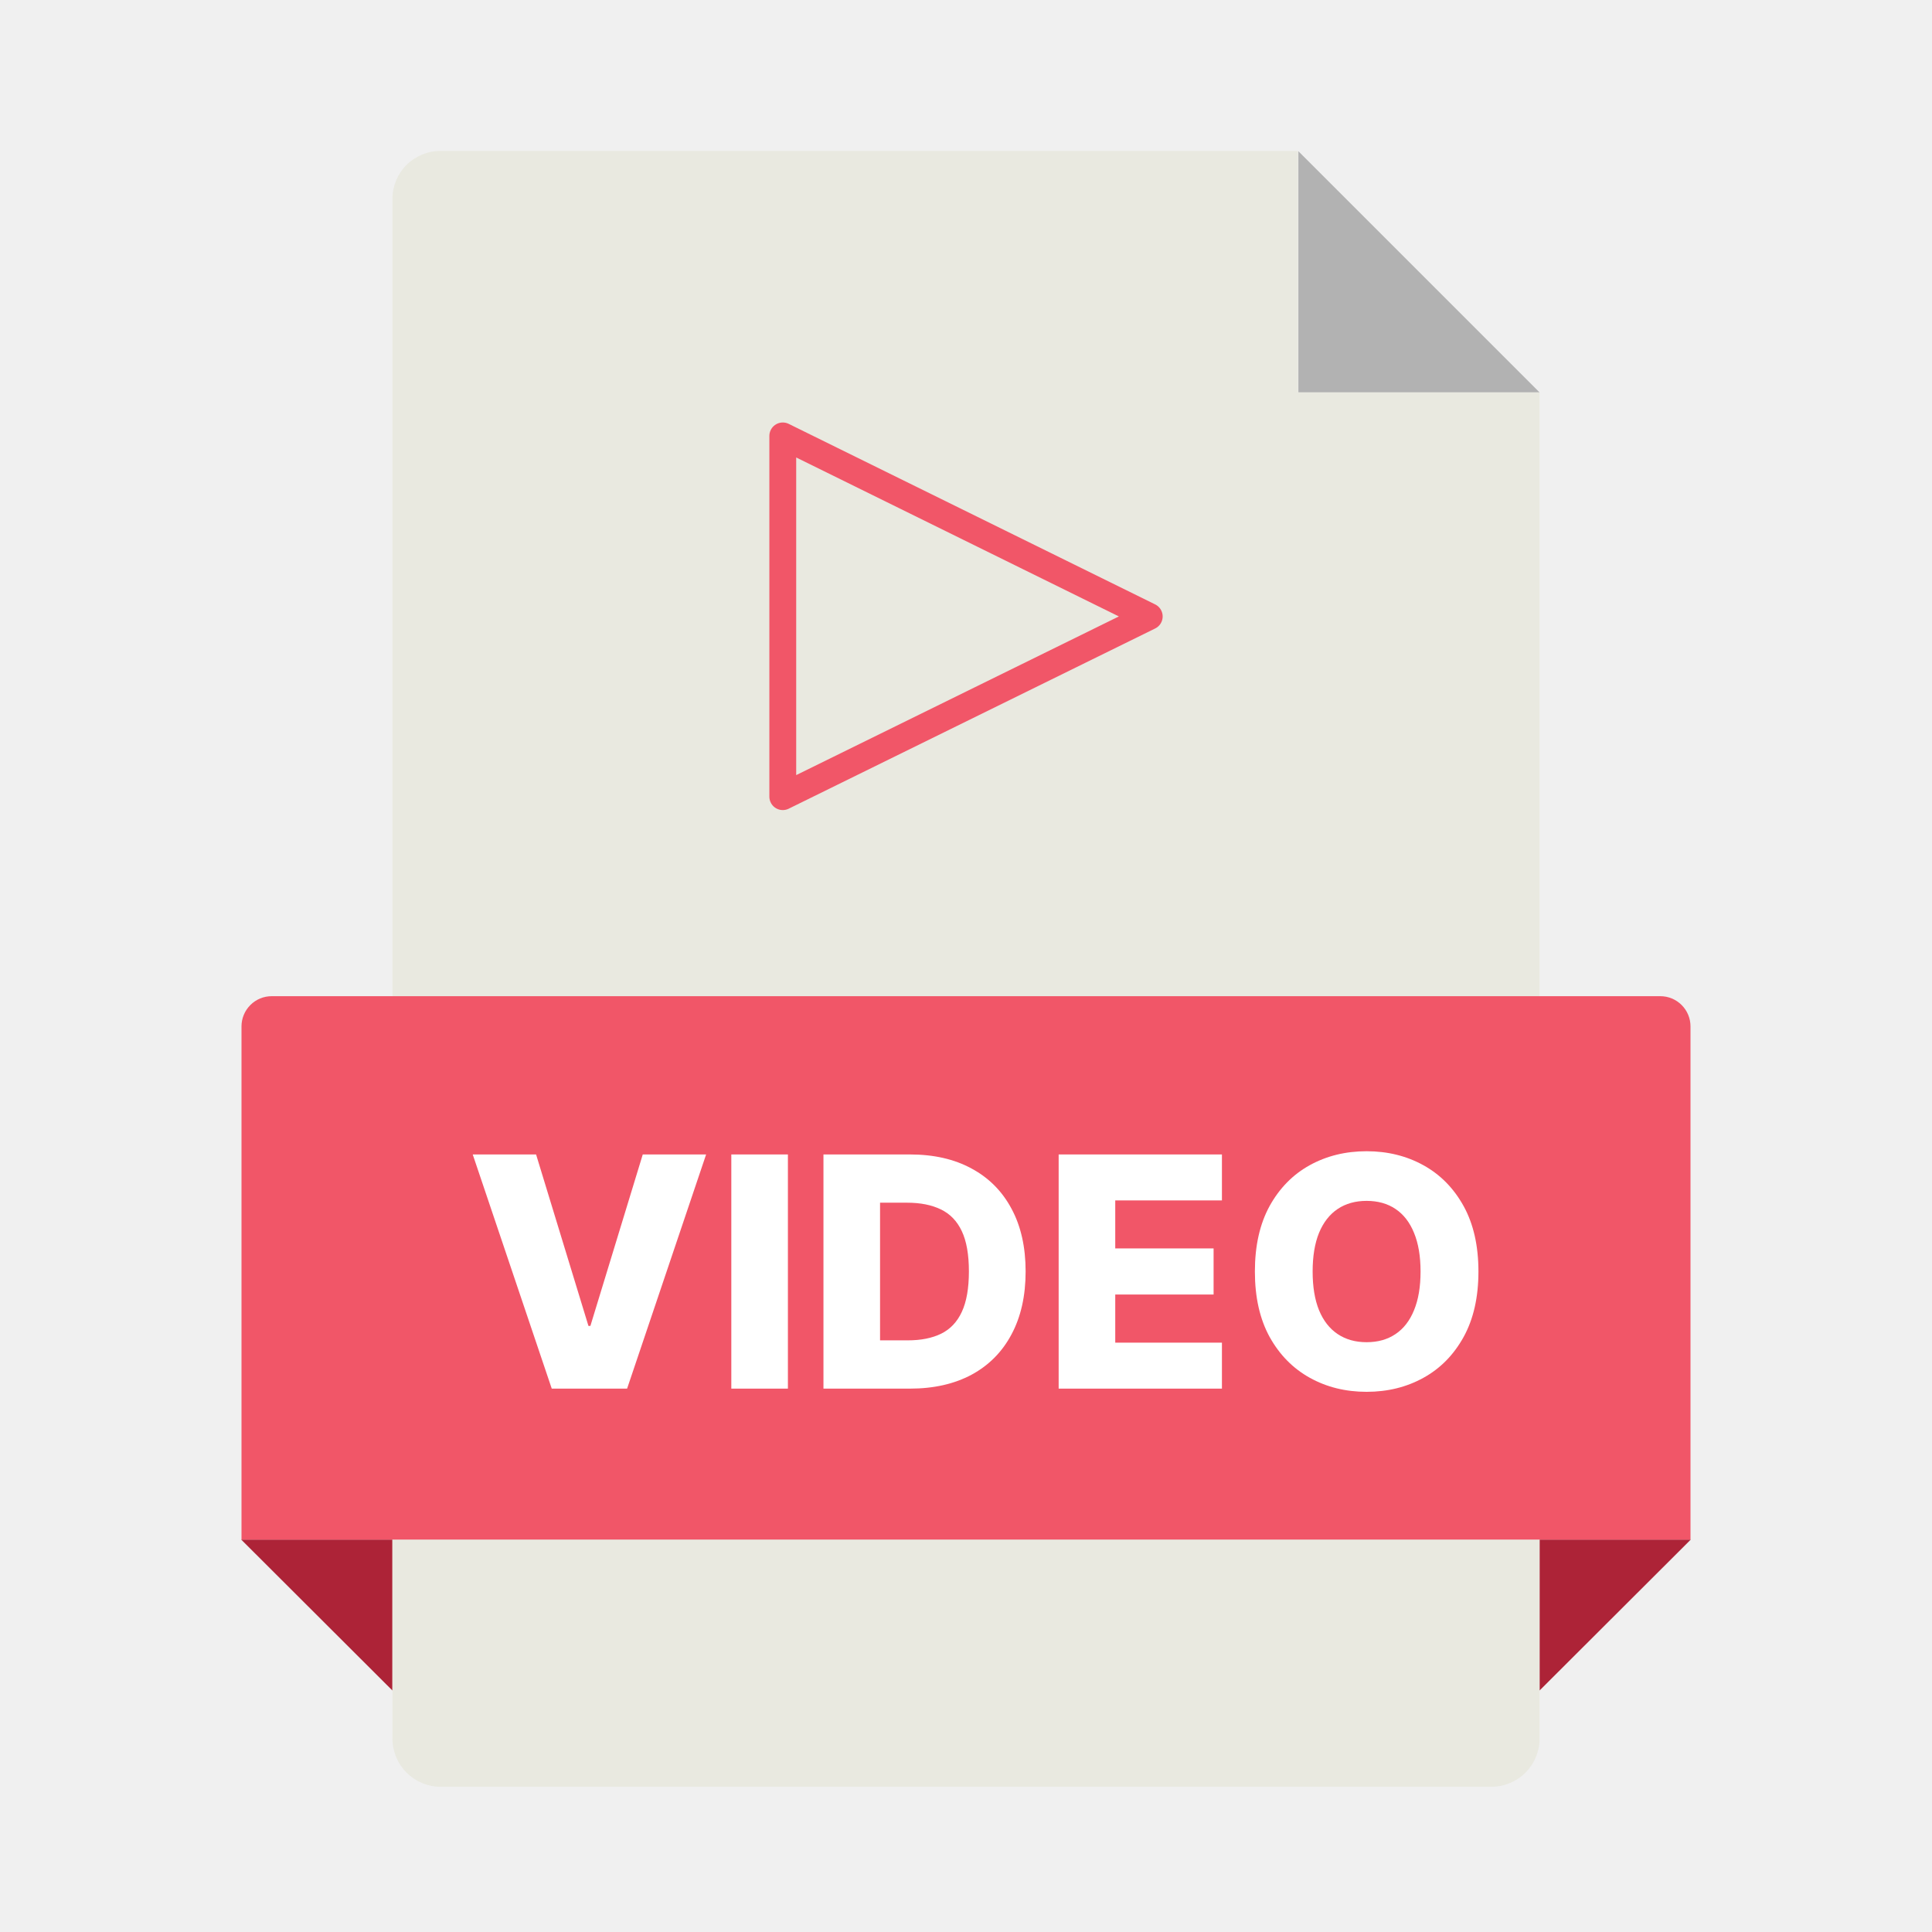
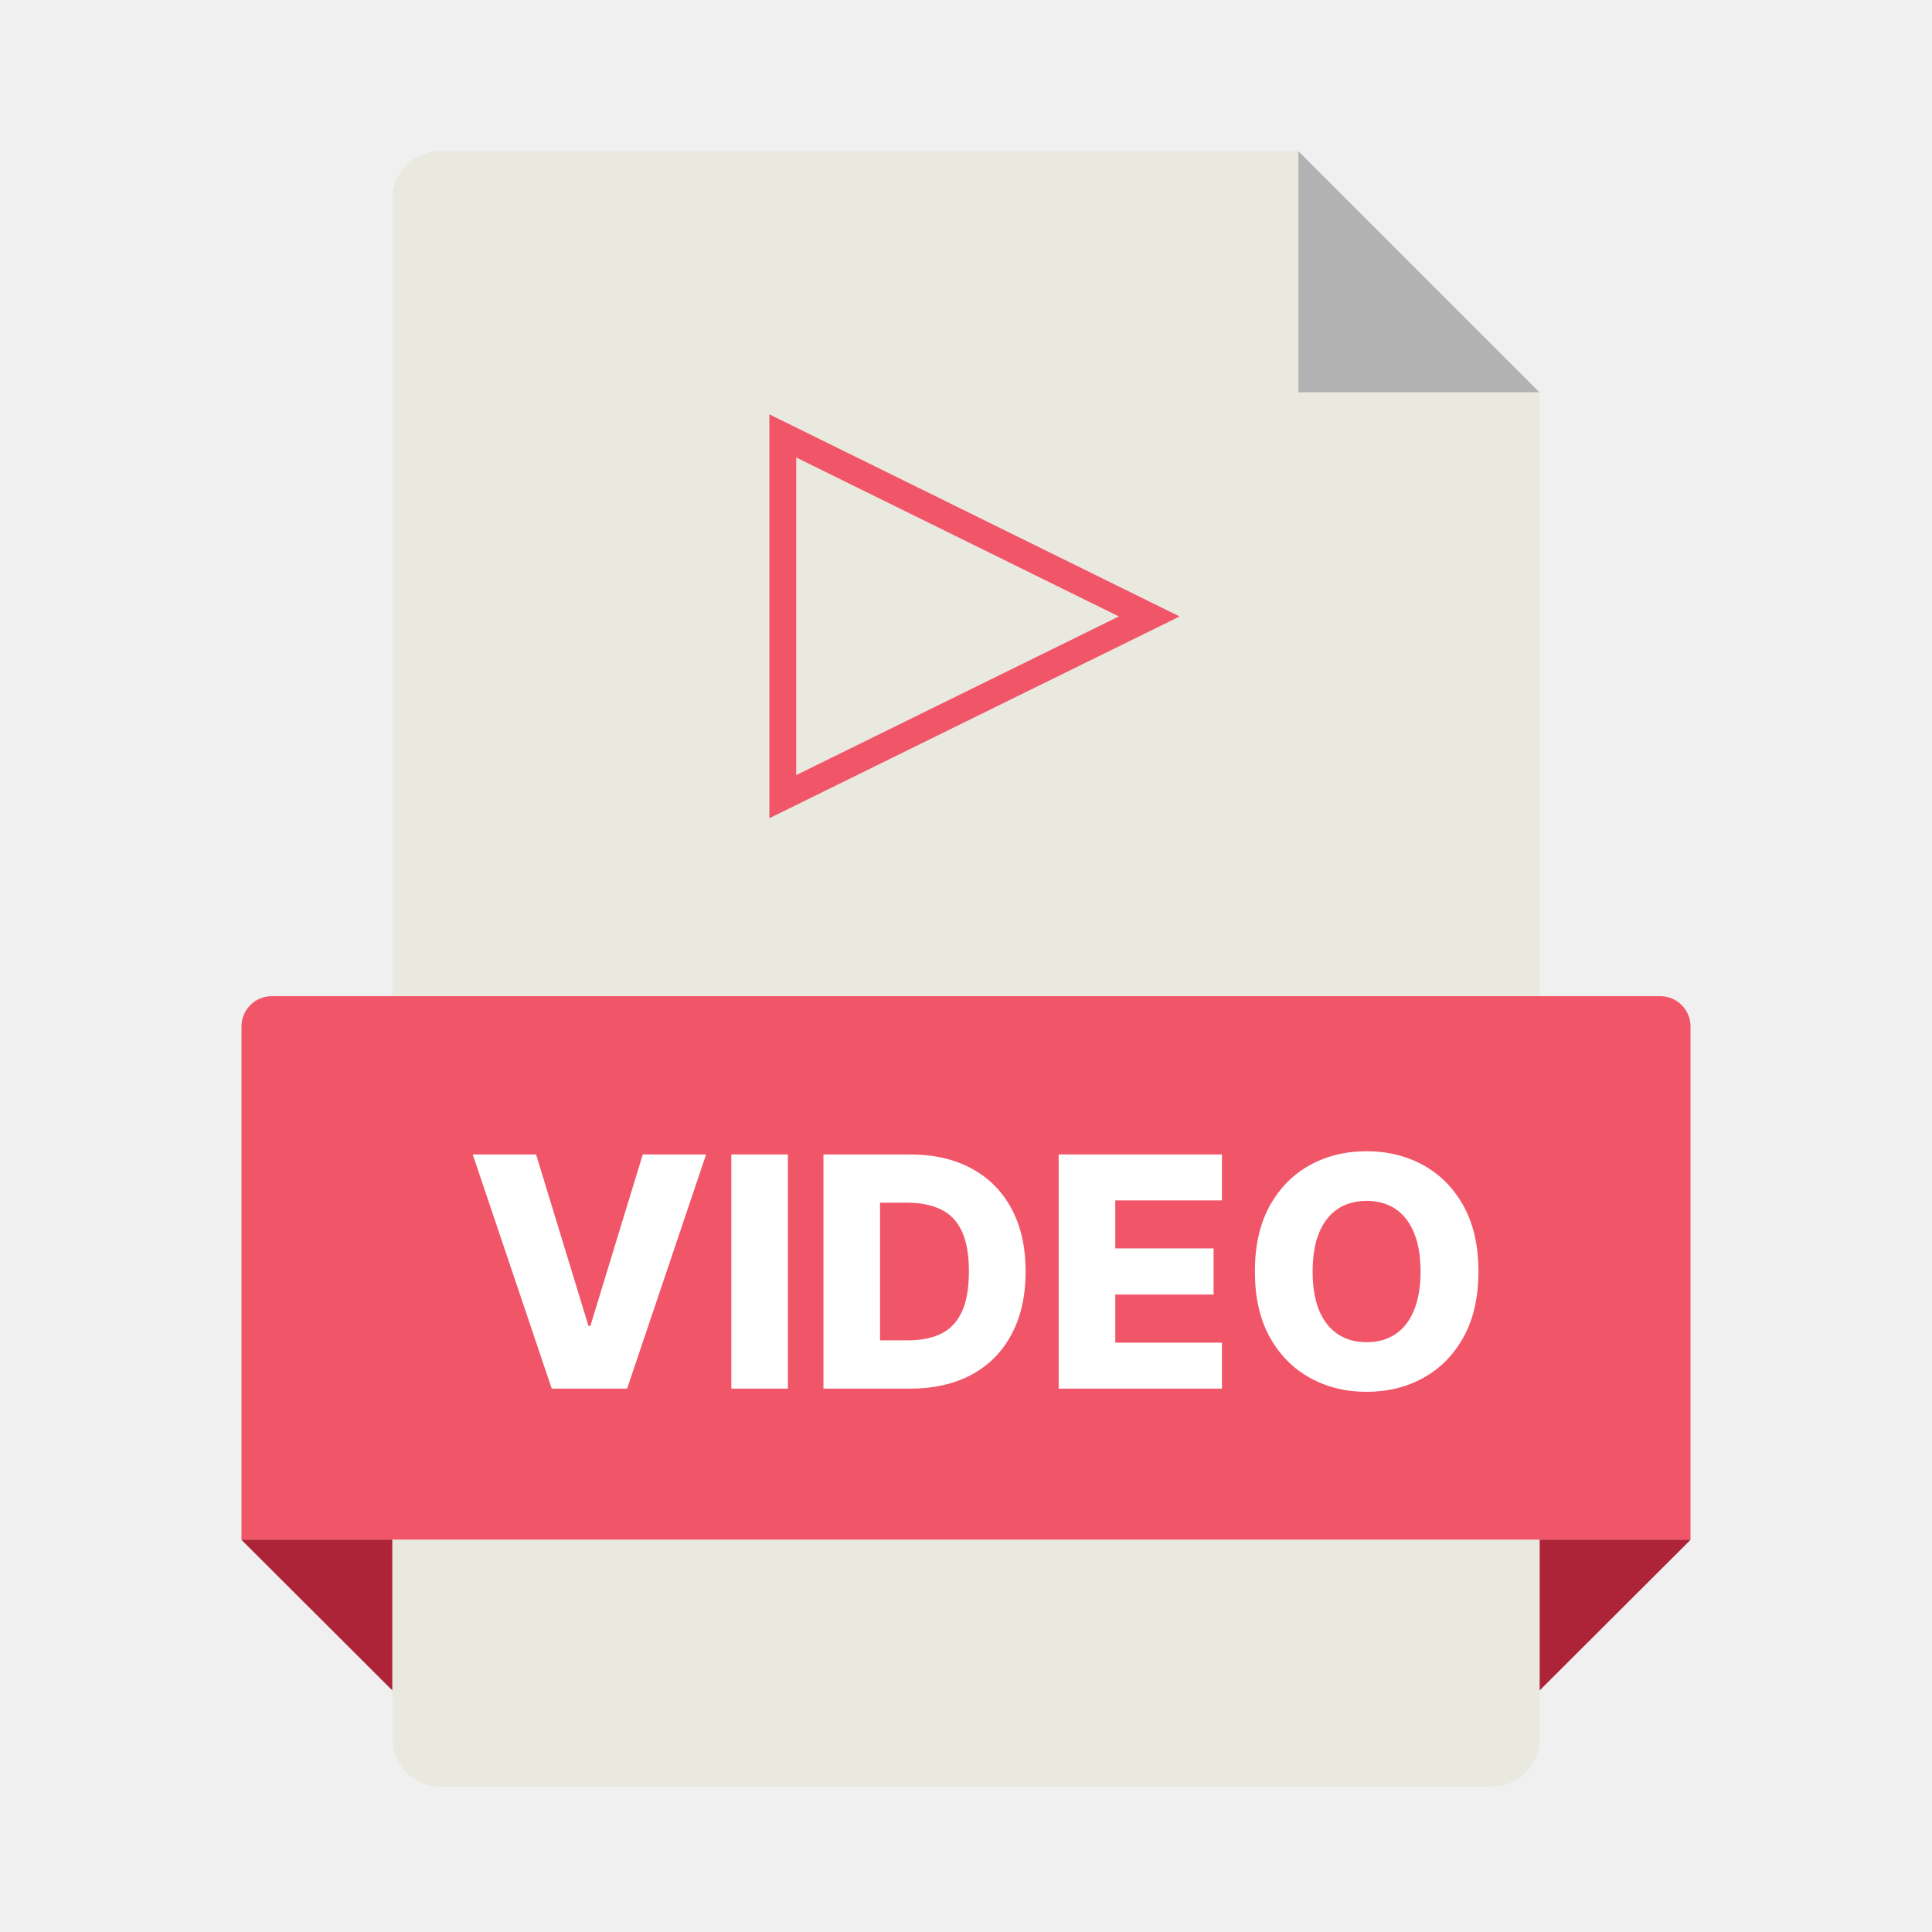
<svg xmlns="http://www.w3.org/2000/svg" width="72" height="72" viewBox="0 0 72 72" fill="none">
  <g clipPath="url(#clip0_4164_353)">
    <path d="M14.624 63L8.988 57.375H14.624V63Z" fill="#AD2337" />
    <path d="M57.375 63L63.011 57.375H57.375V63Z" fill="#AD2337" />
    <path d="M57.376 14.625H48.387V5.636L57.376 14.625Z" fill="#B2B2B2" />
    <path d="M48.375 5.625H16.414C15.939 5.625 15.484 5.813 15.149 6.149C14.813 6.484 14.625 6.939 14.625 7.414V64.789C14.625 65.264 14.813 65.72 15.148 66.058C15.483 66.395 15.938 66.586 16.414 66.589H55.586C55.827 66.587 56.064 66.538 56.285 66.443C56.506 66.349 56.705 66.211 56.872 66.038C57.039 65.865 57.169 65.66 57.255 65.436C57.342 65.212 57.383 64.973 57.375 64.733V14.625H48.375V5.625Z" fill="#E9E9E0" />
    <path d="M10.125 37.125H61.875C62.173 37.125 62.459 37.243 62.67 37.455C62.882 37.666 63 37.952 63 38.25V57.375H9V38.25C9 37.952 9.119 37.666 9.33 37.455C9.54 37.243 9.827 37.125 10.125 37.125Z" fill="#F15668" />
    <path d="M55.097 47.386C55.097 48.346 54.912 49.16 54.543 49.828C54.173 50.496 53.673 51.003 53.043 51.349C52.415 51.696 51.71 51.869 50.929 51.869C50.145 51.869 49.439 51.694 48.811 51.345C48.183 50.996 47.685 50.489 47.315 49.824C46.949 49.156 46.766 48.344 46.766 47.386C46.766 46.426 46.949 45.612 47.315 44.944C47.685 44.277 48.183 43.77 48.811 43.423C49.439 43.077 50.145 42.903 50.929 42.903C51.71 42.903 52.415 43.077 53.043 43.423C53.673 43.77 54.173 44.277 54.543 44.944C54.912 45.612 55.097 46.426 55.097 47.386ZM52.94 47.386C52.94 46.818 52.859 46.338 52.697 45.946C52.538 45.554 52.308 45.257 52.007 45.055C51.709 44.854 51.349 44.753 50.929 44.753C50.511 44.753 50.152 44.854 49.851 45.055C49.55 45.257 49.318 45.554 49.156 45.946C48.997 46.338 48.918 46.818 48.918 47.386C48.918 47.955 48.997 48.435 49.156 48.827C49.318 49.219 49.55 49.516 49.851 49.717C50.152 49.919 50.511 50.02 50.929 50.02C51.349 50.02 51.709 49.919 52.007 49.717C52.308 49.516 52.538 49.219 52.697 48.827C52.859 48.435 52.94 47.955 52.94 47.386Z" fill="white" />
    <path d="M39.453 51.75V43.023H45.538V44.736H41.562V46.525H45.227V48.243H41.562V50.037H45.538V51.75H39.453Z" fill="white" />
    <path d="M33.913 51.75H30.688V43.023H33.909C34.798 43.023 35.564 43.197 36.206 43.547C36.851 43.893 37.348 44.393 37.697 45.047C38.047 45.697 38.222 46.476 38.222 47.382C38.222 48.291 38.047 49.072 37.697 49.726C37.351 50.379 36.855 50.88 36.21 51.23C35.565 51.576 34.8 51.75 33.913 51.75ZM32.797 49.951H33.832C34.321 49.951 34.734 49.869 35.072 49.704C35.413 49.537 35.67 49.265 35.844 48.89C36.02 48.513 36.108 48.01 36.108 47.382C36.108 46.754 36.02 46.254 35.844 45.882C35.668 45.507 35.408 45.237 35.064 45.072C34.723 44.905 34.303 44.821 33.803 44.821H32.797V49.951Z" fill="white" />
    <path d="M29.363 43.023V51.75H27.254V43.023H29.363Z" fill="white" />
    <path d="M19.978 43.023L21.93 49.414H22.002L23.954 43.023H26.315L23.37 51.75H20.562L17.617 43.023H19.978Z" fill="white" />
-     <path d="M29.172 16.245V22.973V29.689L42.829 22.973L29.172 16.245Z" stroke="#F15668" stroke-linecap="round" stroke-linejoin="round" />
+     <path d="M29.172 16.245V22.973V29.689L42.829 22.973L29.172 16.245Z" stroke="#F15668" strokeLinecap="round" strokeLinejoin="round" />
  </g>
  <defs>
    <clipPath id="clip0_4164_353">
      <rect width="72" height="72" fill="white" />
    </clipPath>
  </defs>
</svg>
